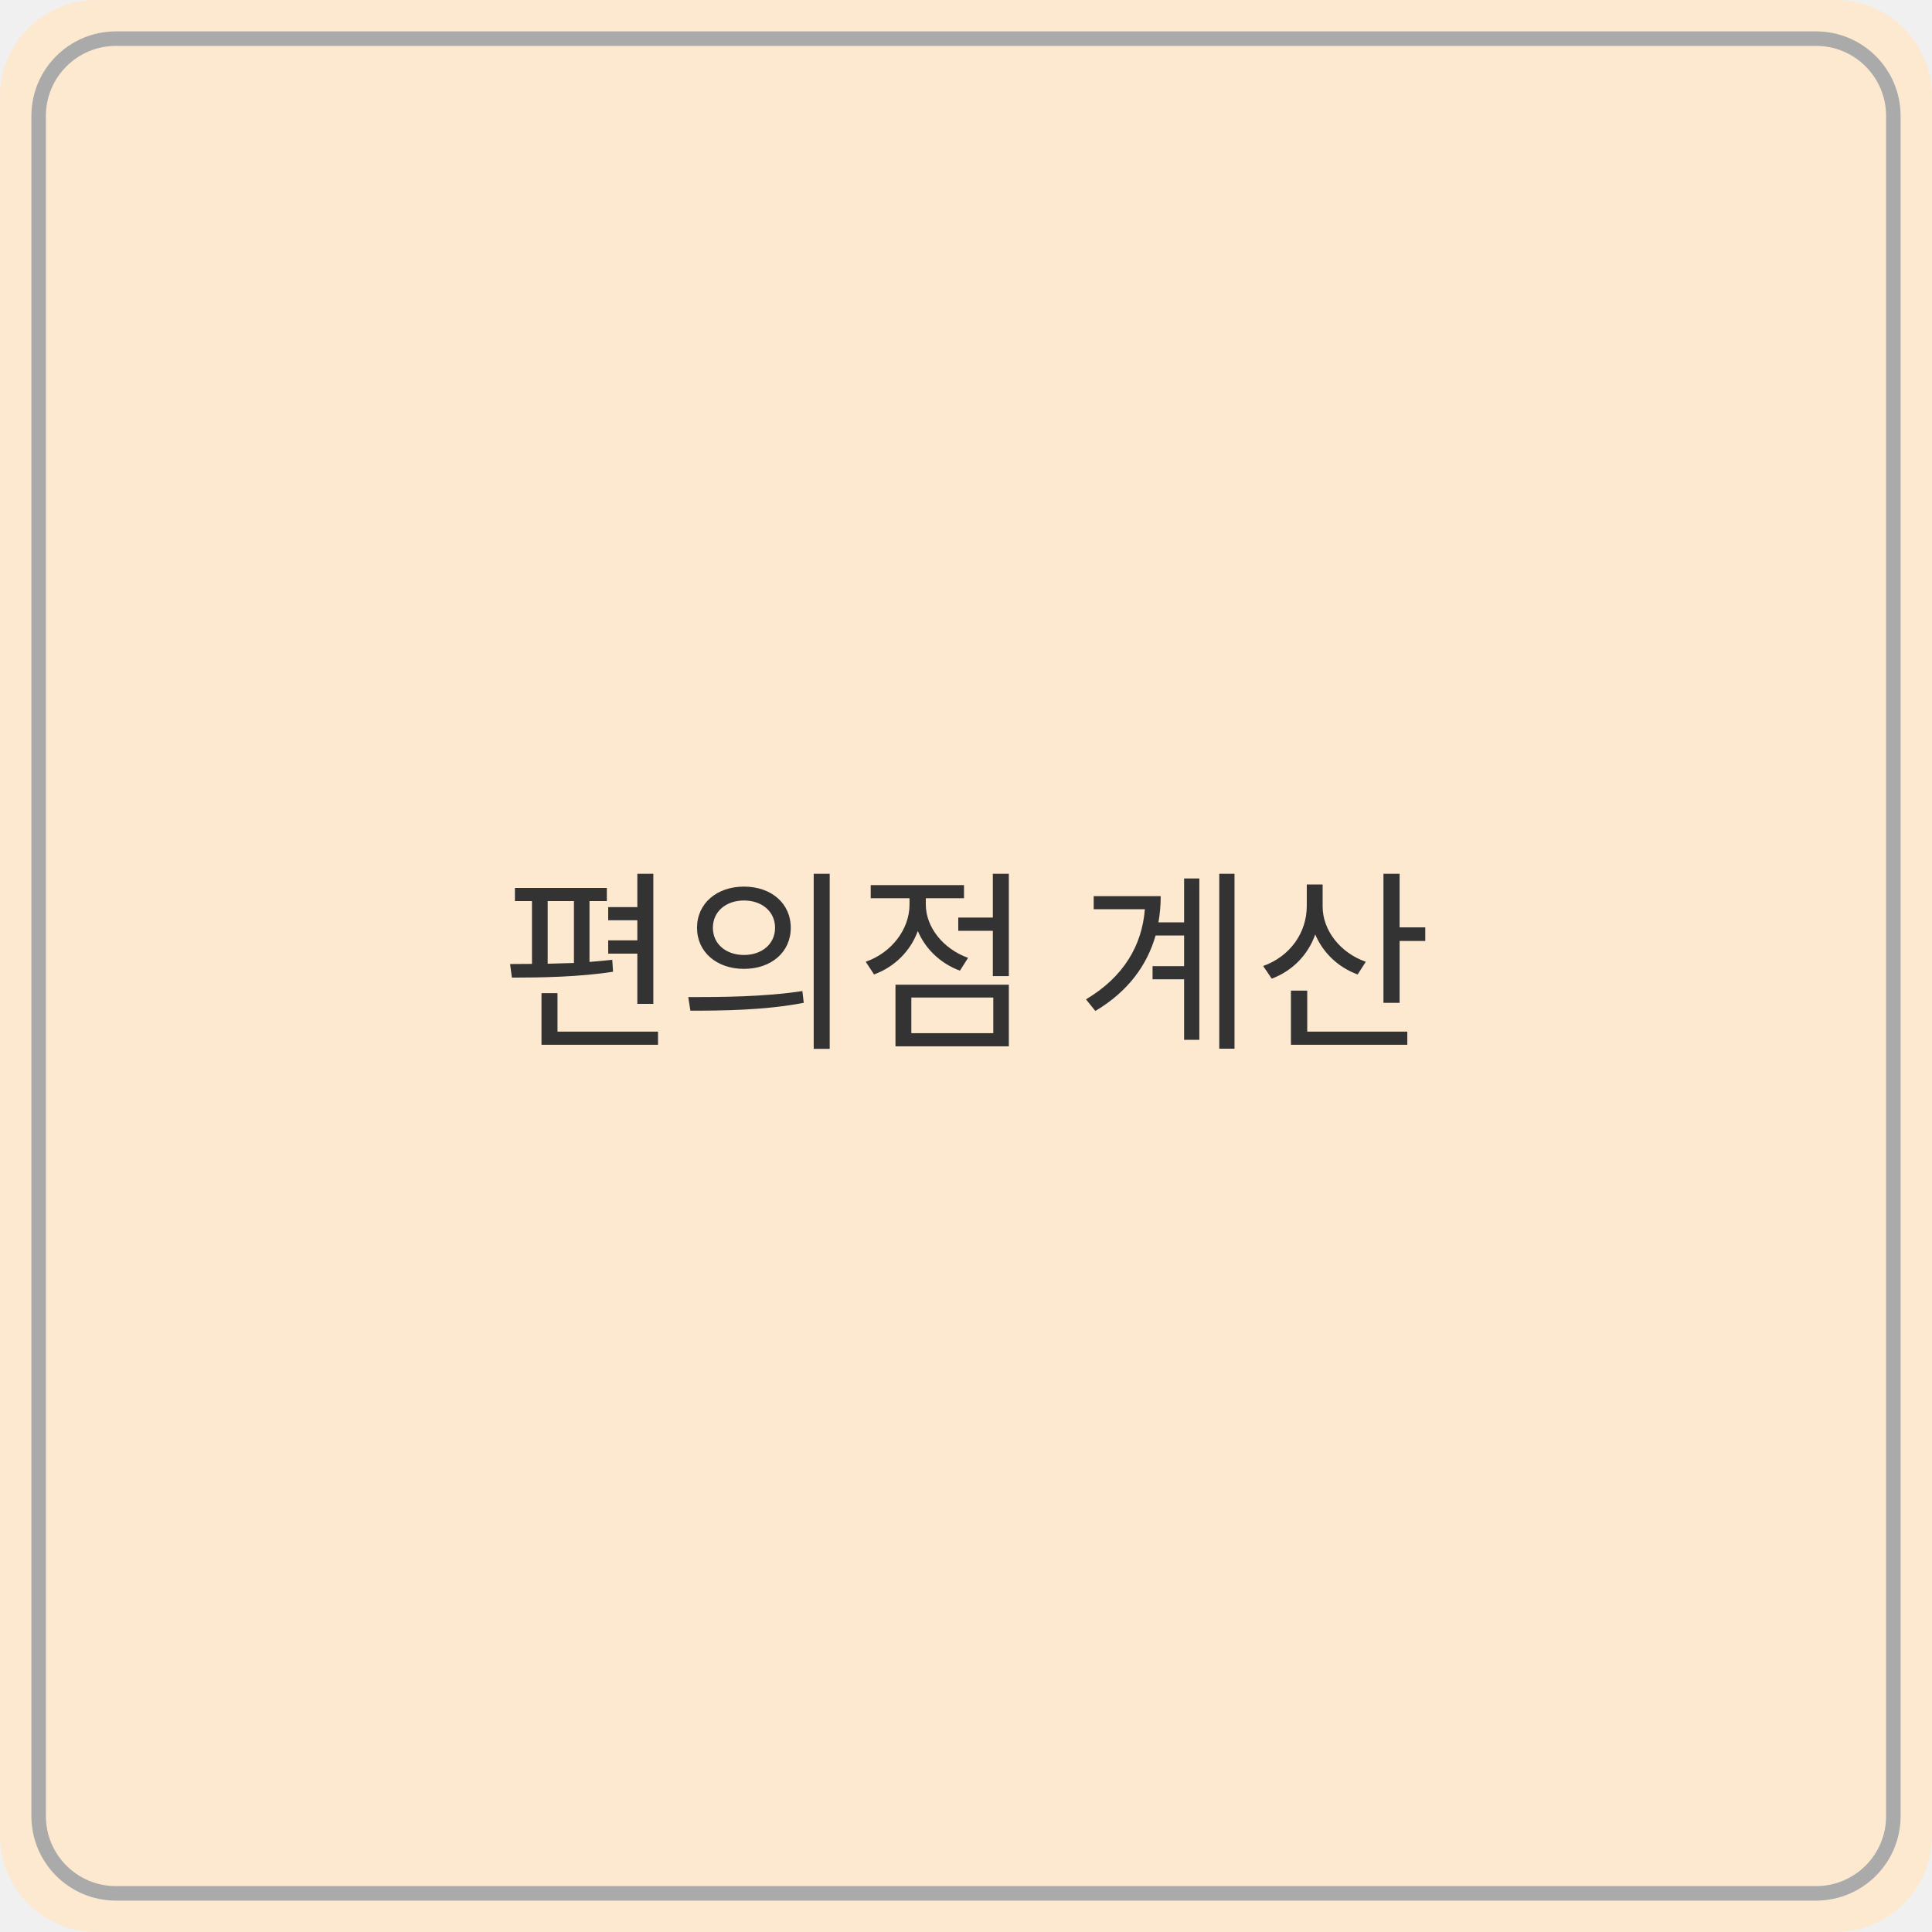
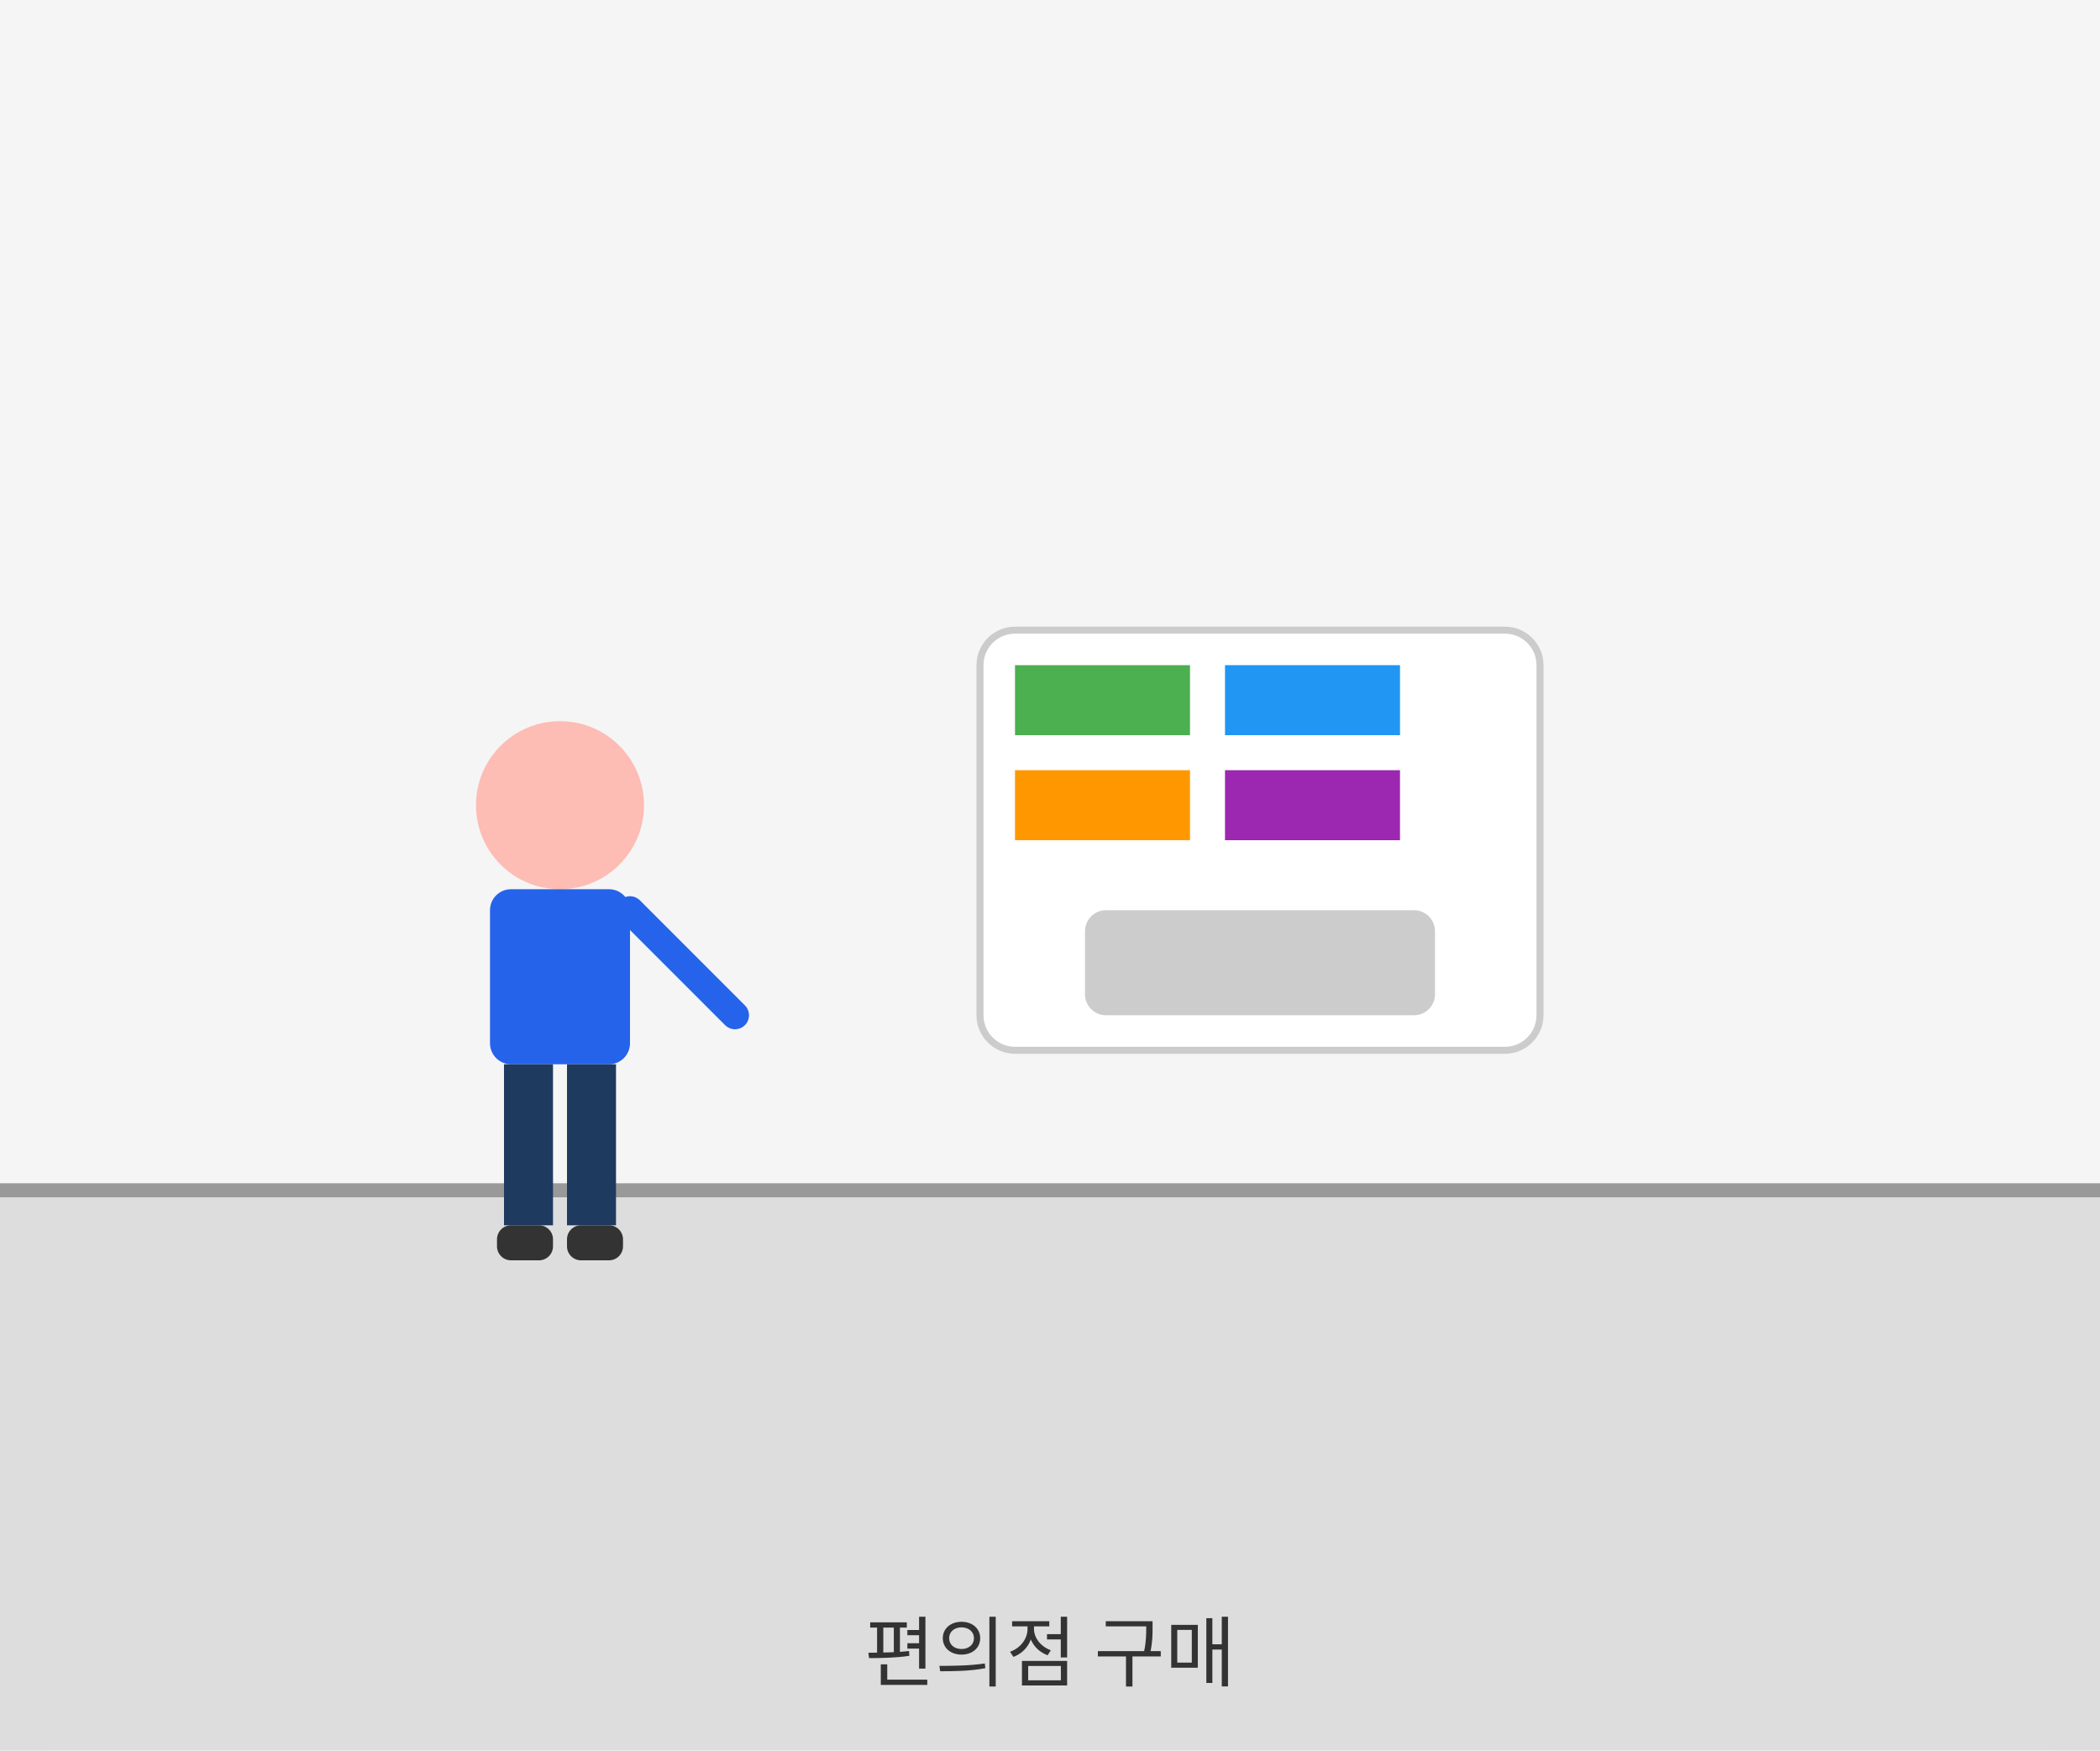
- <svg xmlns="http://www.w3.org/2000/svg" width="200" height="200" viewBox="0 0 200 200">
-   <rect width="200" height="200" fill="#fde8d0" rx="10" />
-   <rect x="4" y="4" width="192" height="192" fill="none" stroke="#aaa" stroke-width="1.5" rx="8" />
-   <text x="100" y="100" font-size="20" fill="#333" dominant-baseline="middle" text-anchor="middle">편의점 계산</text>
+ <svg xmlns="http://www.w3.org/2000/svg" viewBox="0 0 300 250" width="300" height="250">
+   <rect width="300" height="250" fill="#f0f4f8" rx="8" />
+   <rect x="0" y="0" width="300" height="170" fill="#F5F5F5" />
+   <rect x="0" y="170" width="300" height="80" fill="#DDD" />
+   <line x1="0" y1="170" x2="300" y2="170" stroke="#999" stroke-width="2" />
+   <circle cx="80" cy="115" r="12" fill="#FDBCB4" />
+   <rect x="70" y="127" width="20" height="25" rx="3" fill="#2563EB" />
+   <rect x="72" y="152" width="7" height="23" fill="#1E3A5F" />
+   <rect x="81" y="152" width="7" height="23" fill="#1E3A5F" />
+   <rect x="71" y="175" width="8" height="5" rx="2" fill="#333" />
+   <rect x="81" y="175" width="8" height="5" rx="2" fill="#333" />
+   <line x1="90" y1="130" x2="105" y2="145" stroke="#2563EB" stroke-width="4" stroke-linecap="round" />
+   <rect x="140" y="90" width="80" height="60" rx="5" fill="#FFF" stroke="#CCC" />
+   <rect x="145" y="95" width="25" height="10" fill="#4CAF50" />
+   <rect x="175" y="95" width="25" height="10" fill="#2196F3" />
+   <rect x="145" y="110" width="25" height="10" fill="#FF9800" />
+   <rect x="175" y="110" width="25" height="10" fill="#9C27B0" />
+   <rect x="155" y="130" width="50" height="15" rx="3" fill="#CCC" />
+   <text x="150" y="240" text-anchor="middle" font-size="11" fill="#333" font-family="Arial">편의점 구매</text>
</svg>
